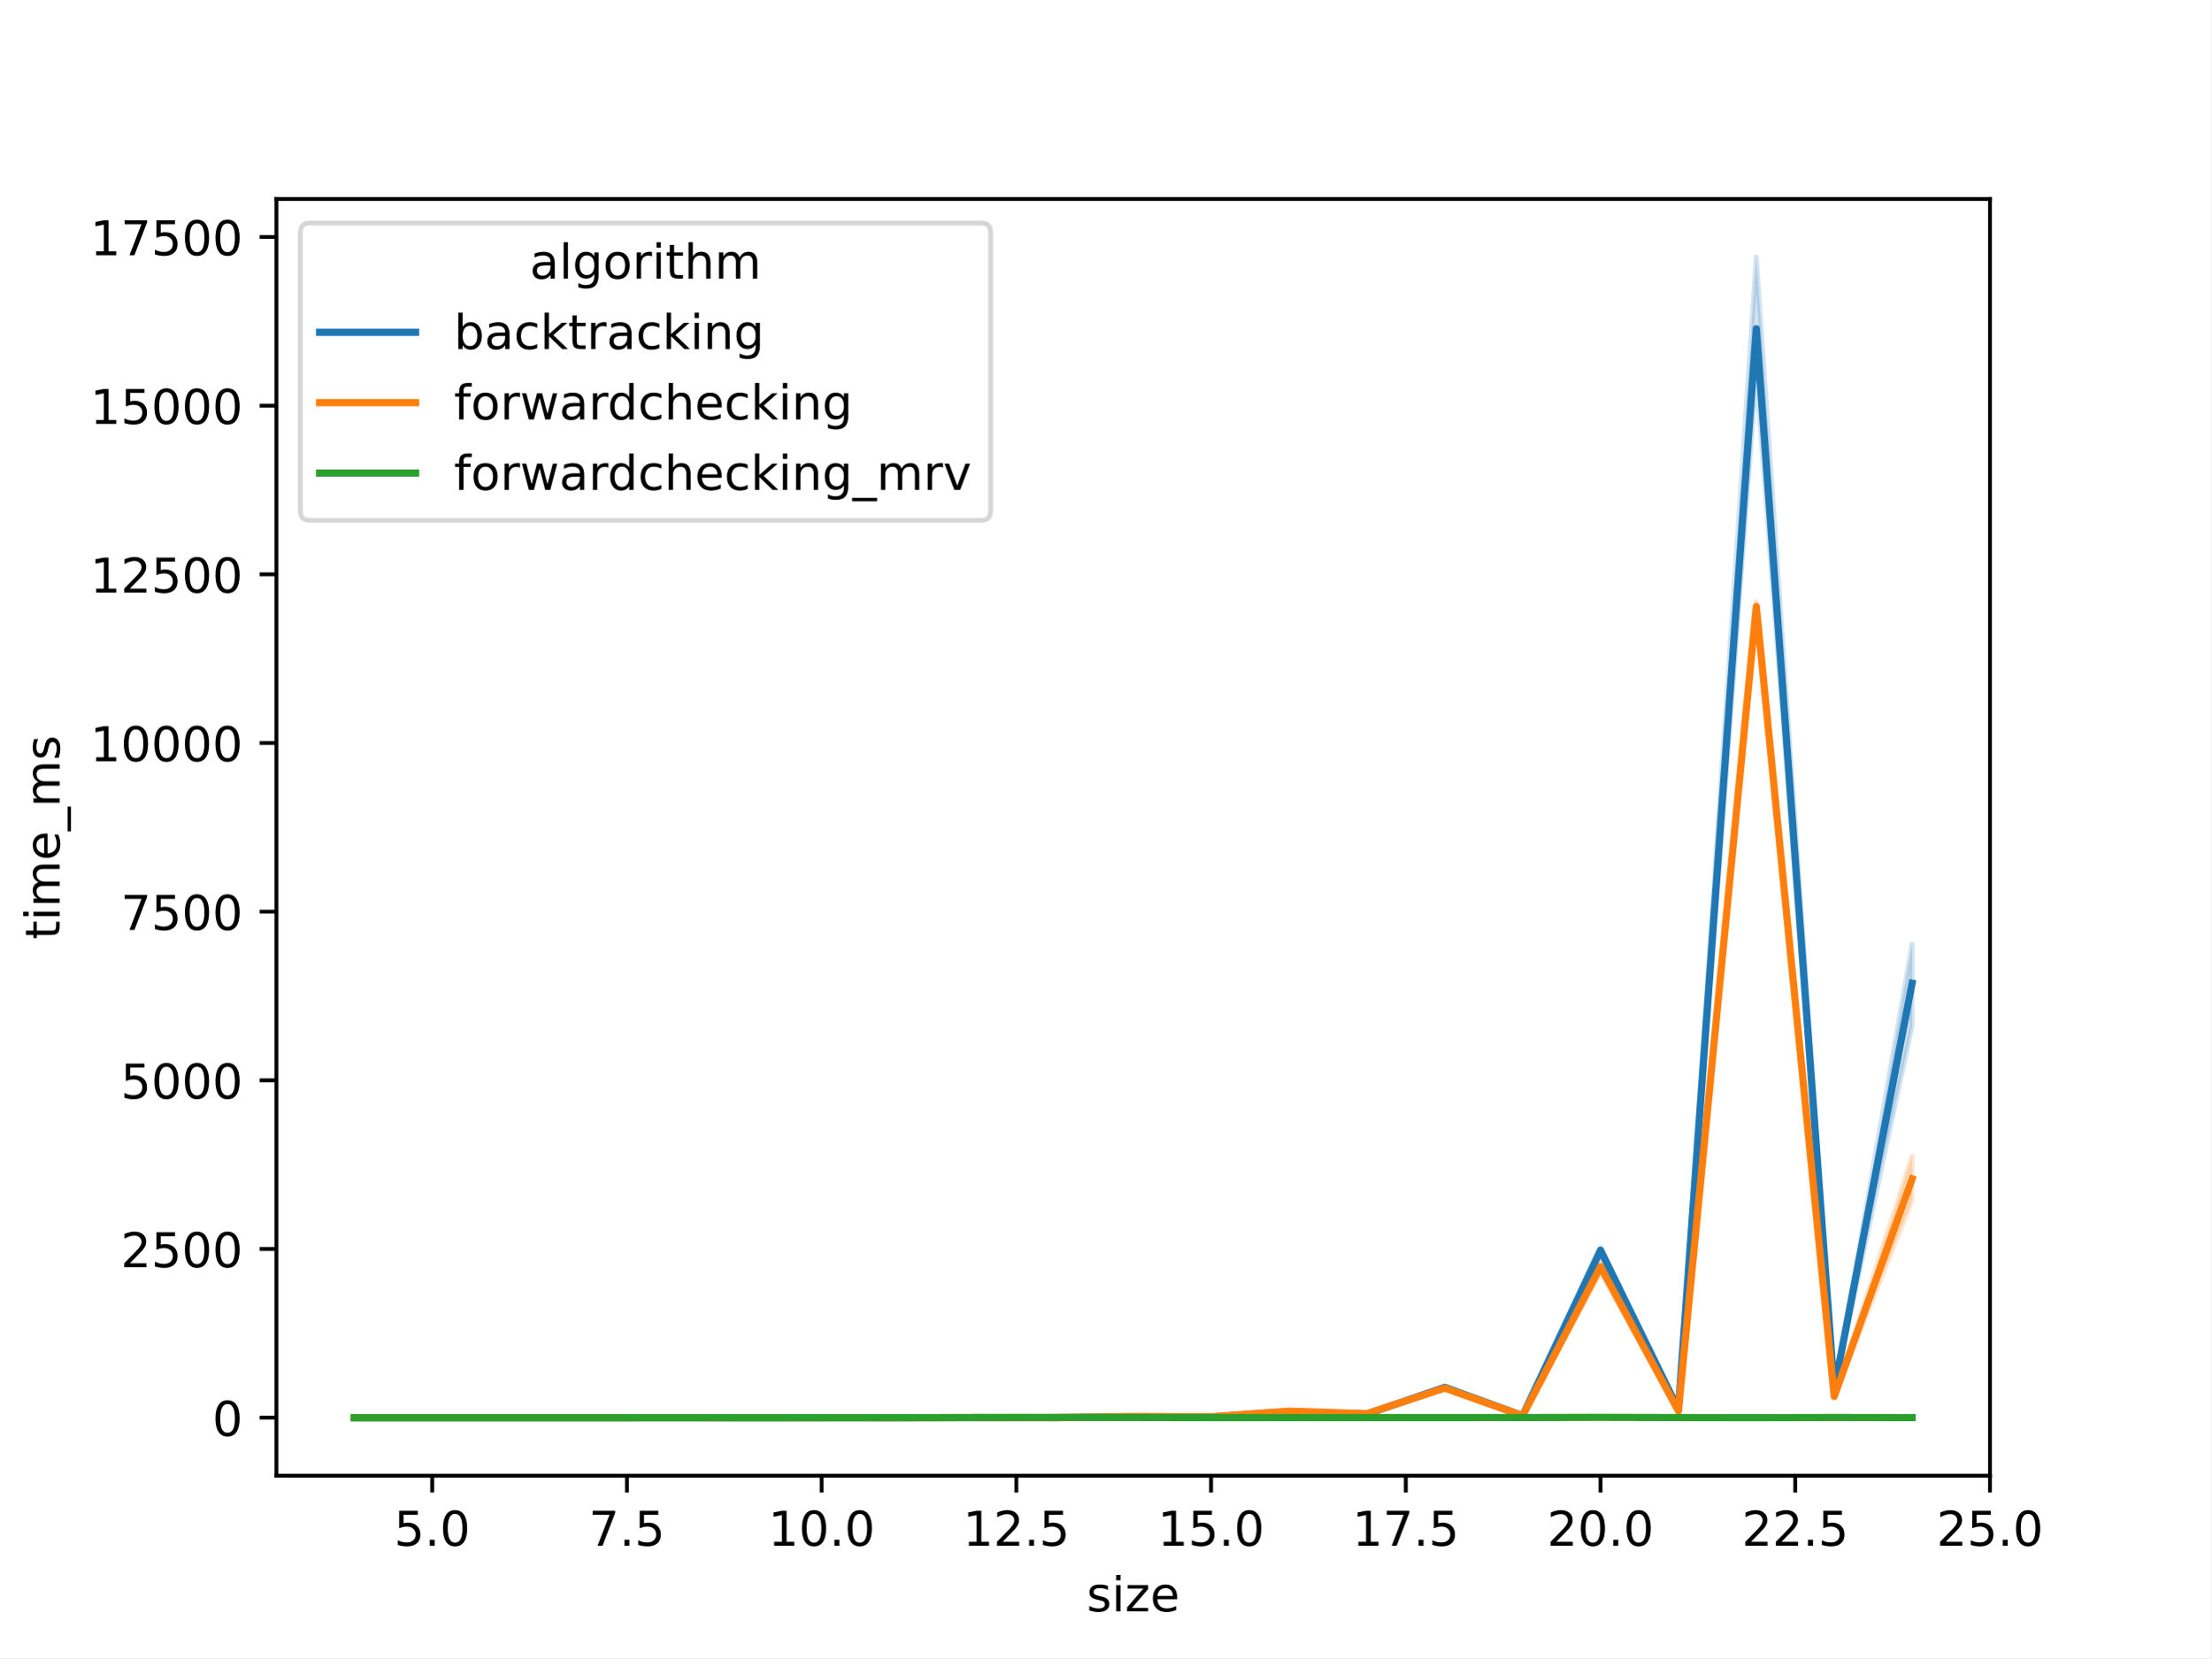
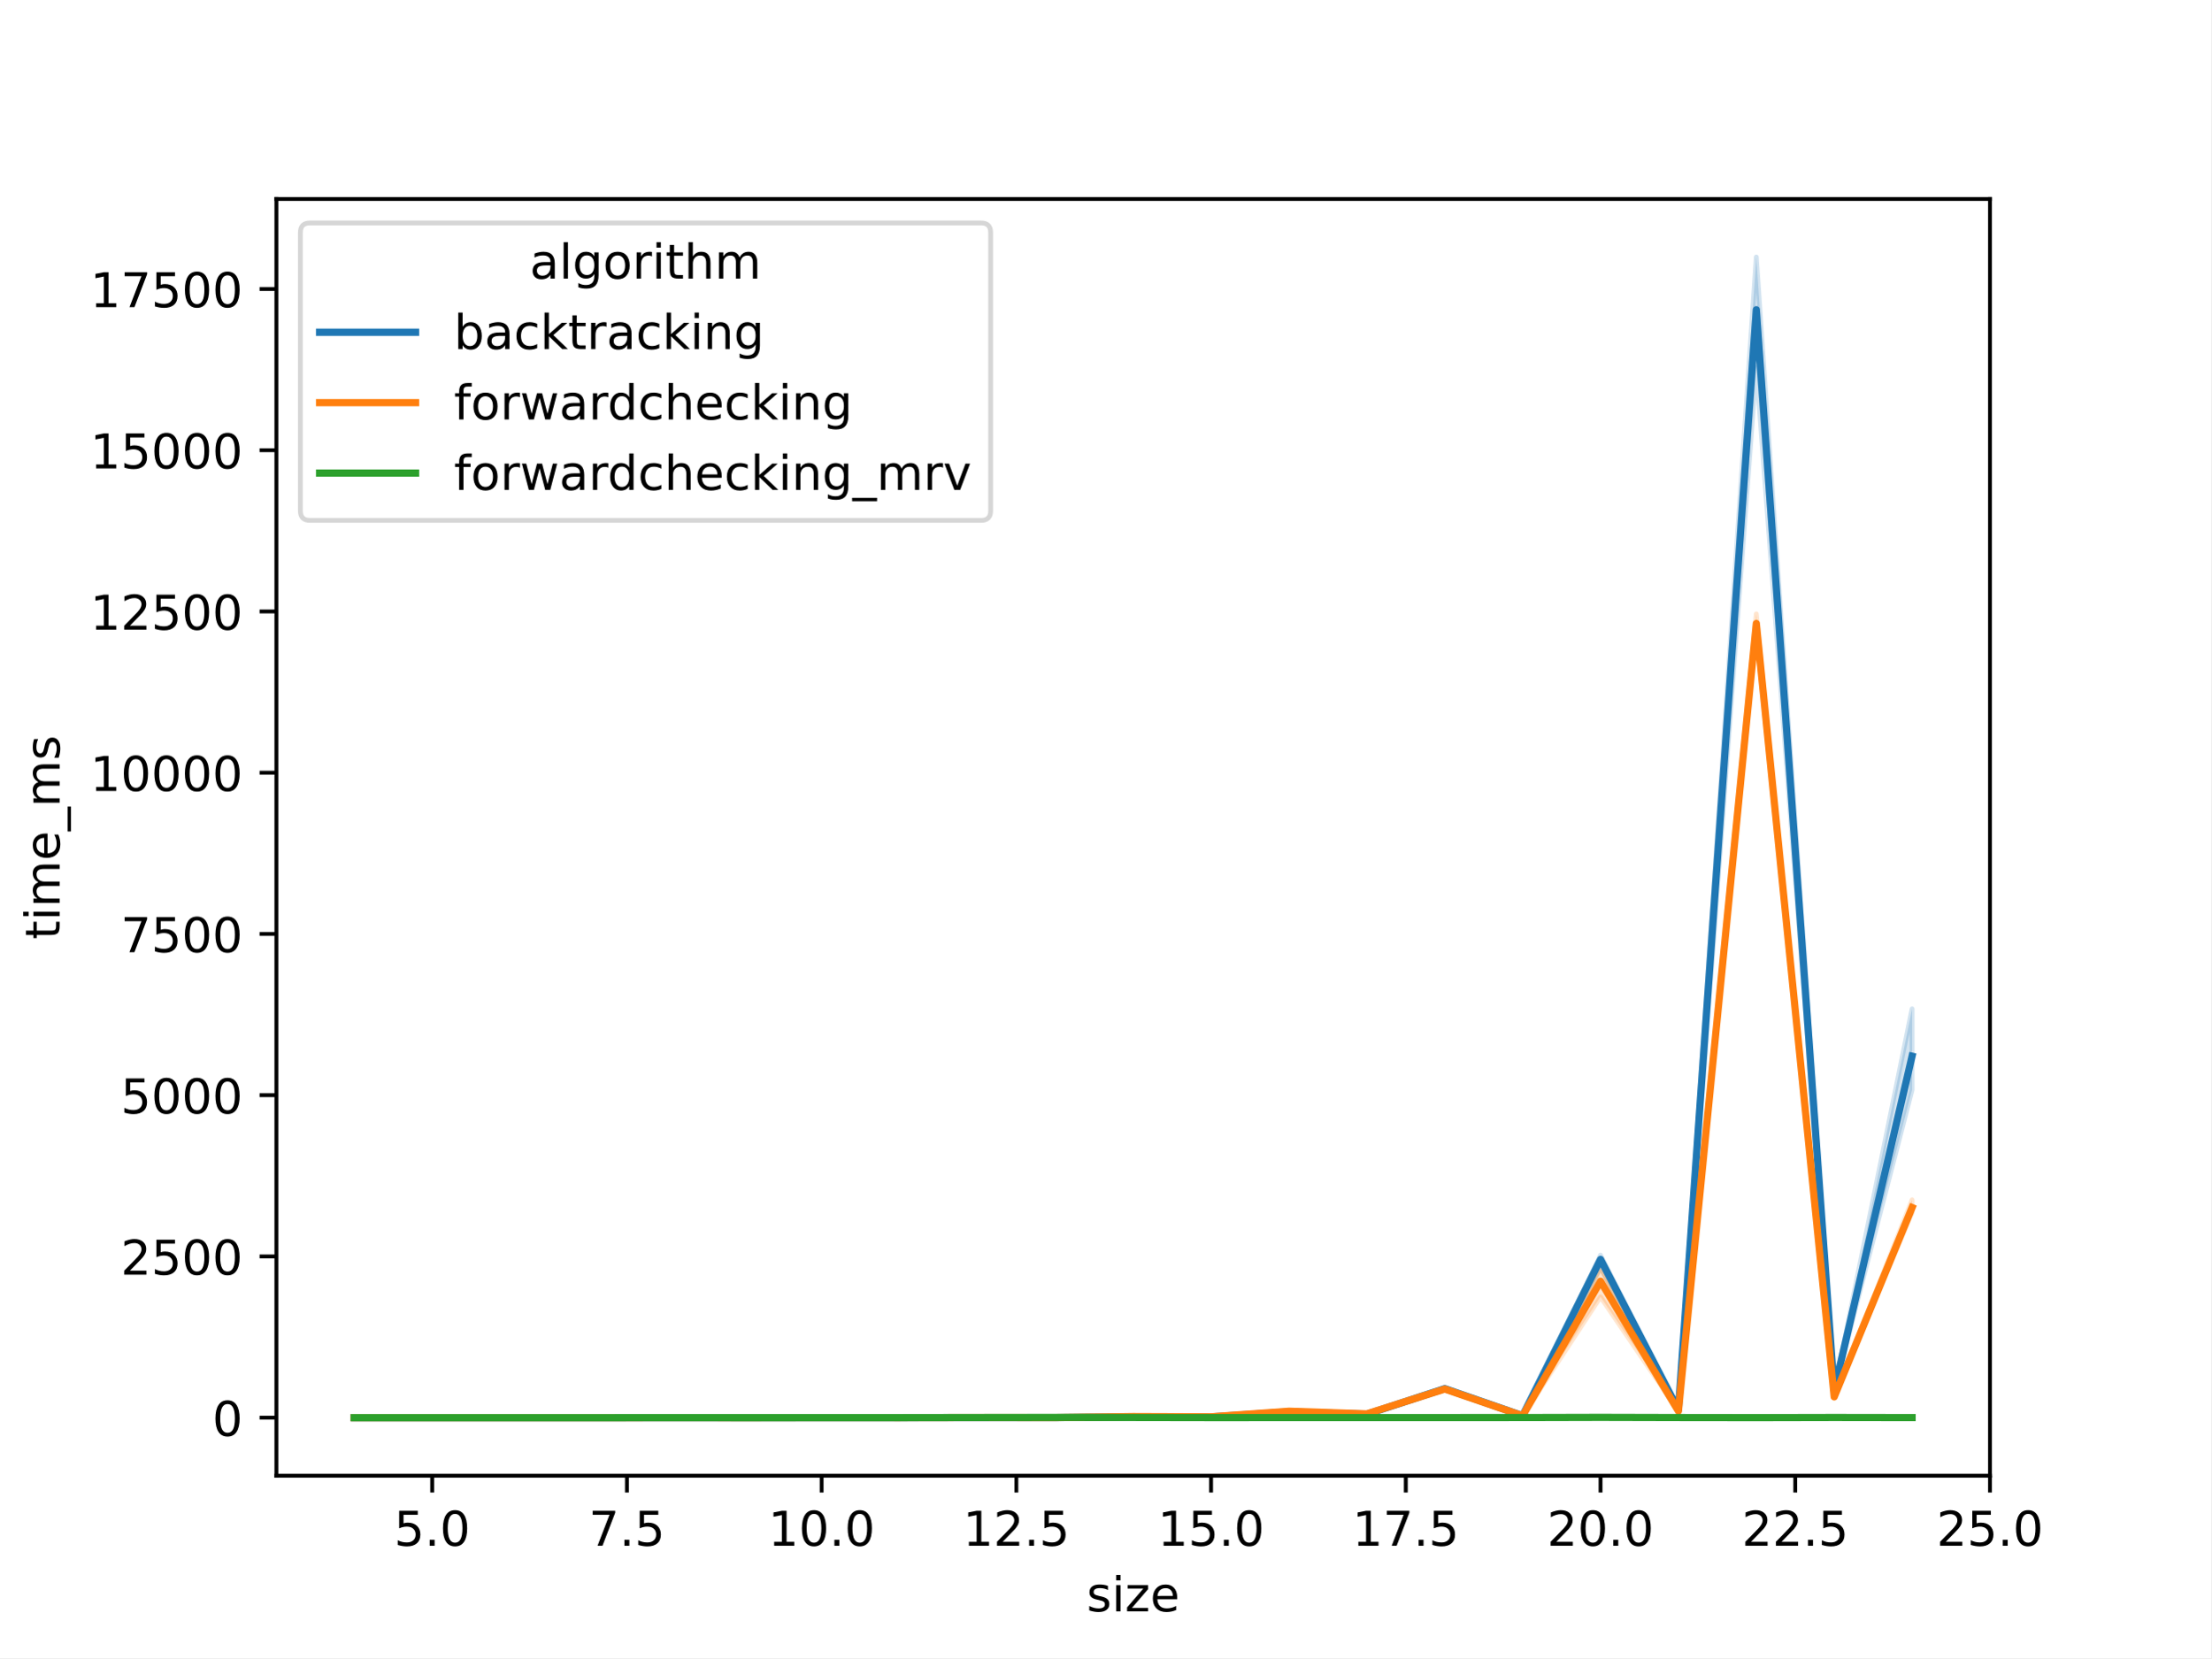
<svg xmlns="http://www.w3.org/2000/svg" xmlns:xlink="http://www.w3.org/1999/xlink" width="460.8pt" height="345.6pt" viewBox="0 0 460.8 345.6" version="1.1">
  <defs>
    <style type="text/css">*{stroke-linejoin: round; stroke-linecap: butt}</style>
  </defs>
  <g id="figure_1">
    <g id="patch_1">
      <path d="M 0 345.6  L 460.8 345.6  L 460.8 0  L 0 0  z " style="fill: #ffffff" />
    </g>
    <g id="axes_1">
      <g id="patch_2">
        <path d="M 57.6 307.584  L 414.72 307.584  L 414.72 41.472  L 57.6 41.472  z " style="fill: #ffffff" />
      </g>
      <g id="PolyCollection_1">
        <defs>
-           <path id="m8952d0e75a" d="M 73.833 -50.112  L 73.833 -50.112  L 90.065 -50.112  L 106.298 -50.113  L 122.531 -50.112  L 138.764 -50.115  L 154.996 -50.113  L 171.229 -50.116  L 187.462 -50.114  L 203.695 -50.126  L 219.927 -50.119  L 236.16 -50.308  L 252.393 -50.253  L 268.625 -51.316  L 284.858 -50.86  L 301.091 -56.351  L 317.324 -50.486  L 333.556 -83.986  L 349.789 -51.808  L 366.022 -267.329  L 382.255 -55.92  L 398.487 -131.718  L 398.487 -148.826  L 398.487 -148.826  L 382.255 -55.979  L 366.022 -292.032  L 349.789 -51.825  L 333.556 -85.634  L 317.324 -50.551  L 301.091 -56.559  L 284.858 -50.866  L 268.625 -51.406  L 252.393 -50.273  L 236.16 -50.315  L 219.927 -50.121  L 203.695 -50.132  L 187.462 -50.115  L 171.229 -50.117  L 154.996 -50.114  L 138.764 -50.116  L 122.531 -50.112  L 106.298 -50.113  L 90.065 -50.112  L 73.833 -50.112  z " style="stroke: #1f77b4; stroke-opacity: 0.2" />
+           <path id="m3bfa15a700" d="M 73.833 -50.112  L 73.833 -50.112  L 90.065 -50.112  L 106.298 -50.113  L 122.531 -50.112  L 138.764 -50.115  L 154.996 -50.113  L 171.229 -50.116  L 187.462 -50.114  L 203.695 -50.125  L 219.927 -50.12  L 236.16 -50.296  L 252.393 -50.262  L 268.625 -51.321  L 284.858 -50.823  L 301.091 -56.08  L 317.324 -50.525  L 333.556 -81.413  L 349.789 -51.736  L 366.022 -268.984  L 382.255 -55.725  L 398.487 -118.433  L 398.487 -135.325  L 398.487 -135.325  L 382.255 -55.861  L 366.022 -292.032  L 349.789 -51.791  L 333.556 -83.988  L 317.324 -50.53  L 301.091 -56.294  L 284.858 -50.839  L 268.625 -51.343  L 252.393 -50.265  L 236.16 -50.306  L 219.927 -50.123  L 203.695 -50.128  L 187.462 -50.115  L 171.229 -50.117  L 154.996 -50.114  L 138.764 -50.115  L 122.531 -50.112  L 106.298 -50.113  L 90.065 -50.112  L 73.833 -50.112  z " style="stroke: #1f77b4; stroke-opacity: 0.2" />
        </defs>
-         <g clip-path="url(#pfd283c57b1)">
-           <use xlink:href="#m8952d0e75a" x="0" y="345.6" style="fill: #1f77b4; fill-opacity: 0.2; stroke: #1f77b4; stroke-opacity: 0.2" />
+         <g clip-path="url(#p6a0fd29313)">
+           <use xlink:href="#m3bfa15a700" x="0" y="345.6" style="fill: #1f77b4; fill-opacity: 0.2; stroke: #1f77b4; stroke-opacity: 0.2" />
        </g>
      </g>
      <g id="PolyCollection_2">
        <defs>
-           <path id="maf8f70372a" d="M 73.833 -50.113  L 73.833 -50.113  L 90.065 -50.112  L 106.298 -50.114  L 122.531 -50.112  L 138.764 -50.119  L 154.996 -50.115  L 171.229 -50.119  L 187.462 -50.116  L 203.695 -50.132  L 219.927 -50.123  L 236.16 -50.363  L 252.393 -50.294  L 268.625 -51.454  L 284.858 -50.941  L 301.091 -56.223  L 317.324 -50.514  L 333.556 -80.293  L 349.789 -51.494  L 366.022 -218.161  L 382.255 -54.493  L 398.487 -95.374  L 398.487 -104.664  L 398.487 -104.664  L 382.255 -54.598  L 366.022 -220.136  L 349.789 -51.507  L 333.556 -82.447  L 317.324 -50.522  L 301.091 -56.319  L 284.858 -50.952  L 268.625 -51.492  L 252.393 -50.297  L 236.16 -50.371  L 219.927 -50.127  L 203.695 -50.138  L 187.462 -50.117  L 171.229 -50.12  L 154.996 -50.116  L 138.764 -50.121  L 122.531 -50.113  L 106.298 -50.115  L 90.065 -50.113  L 73.833 -50.113  z " style="stroke: #ff7f0e; stroke-opacity: 0.2" />
+           <path id="m1a2be0e876" d="M 73.833 -50.113  L 73.833 -50.113  L 90.065 -50.113  L 106.298 -50.114  L 122.531 -50.113  L 138.764 -50.118  L 154.996 -50.115  L 171.229 -50.119  L 187.462 -50.116  L 203.695 -50.131  L 219.927 -50.122  L 236.16 -50.346  L 252.393 -50.288  L 268.625 -51.447  L 284.858 -50.907  L 301.091 -56.015  L 317.324 -50.498  L 333.556 -75.278  L 349.789 -51.441  L 366.022 -213.767  L 382.255 -54.319  L 398.487 -92.854  L 398.487 -95.512  L 398.487 -95.512  L 382.255 -54.612  L 366.022 -217.652  L 349.789 -51.515  L 333.556 -81.397  L 317.324 -50.505  L 301.091 -56.188  L 284.858 -50.921  L 268.625 -51.48  L 252.393 -50.295  L 236.16 -50.356  L 219.927 -50.125  L 203.695 -50.138  L 187.462 -50.117  L 171.229 -50.123  L 154.996 -50.116  L 138.764 -50.121  L 122.531 -50.113  L 106.298 -50.115  L 90.065 -50.113  L 73.833 -50.113  z " style="stroke: #ff7f0e; stroke-opacity: 0.2" />
        </defs>
-         <g clip-path="url(#pfd283c57b1)">
-           <use xlink:href="#maf8f70372a" x="0" y="345.6" style="fill: #ff7f0e; fill-opacity: 0.2; stroke: #ff7f0e; stroke-opacity: 0.2" />
+         <g clip-path="url(#p6a0fd29313)">
+           <use xlink:href="#m1a2be0e876" x="0" y="345.6" style="fill: #ff7f0e; fill-opacity: 0.2; stroke: #ff7f0e; stroke-opacity: 0.2" />
        </g>
      </g>
      <g id="PolyCollection_3">
        <defs>
-           <path id="m2dbfee5217" d="M 73.833 -50.113  L 73.833 -50.113  L 90.065 -50.112  L 106.298 -50.115  L 122.531 -50.113  L 138.764 -50.121  L 154.996 -50.116  L 171.229 -50.117  L 187.462 -50.122  L 203.695 -50.15  L 219.927 -50.177  L 236.16 -50.157  L 252.393 -50.127  L 268.625 -50.127  L 284.858 -50.14  L 301.091 -50.141  L 317.324 -50.142  L 333.556 -50.171  L 349.789 -50.141  L 366.022 -50.122  L 382.255 -50.158  L 398.487 -50.131  L 398.487 -50.134  L 398.487 -50.134  L 382.255 -50.162  L 366.022 -50.122  L 349.789 -50.144  L 333.556 -50.198  L 317.324 -50.145  L 301.091 -50.141  L 284.858 -50.141  L 268.625 -50.133  L 252.393 -50.128  L 236.16 -50.158  L 219.927 -50.182  L 203.695 -50.16  L 187.462 -50.124  L 171.229 -50.118  L 154.996 -50.117  L 138.764 -50.122  L 122.531 -50.113  L 106.298 -50.116  L 90.065 -50.112  L 73.833 -50.113  z " style="stroke: #2ca02c; stroke-opacity: 0.2" />
+           <path id="m7e681d9e0d" d="M 73.833 -50.113  L 73.833 -50.113  L 90.065 -50.112  L 106.298 -50.115  L 122.531 -50.113  L 138.764 -50.121  L 154.996 -50.116  L 171.229 -50.117  L 187.462 -50.126  L 203.695 -50.146  L 219.927 -50.17  L 236.16 -50.154  L 252.393 -50.126  L 268.625 -50.132  L 284.858 -50.139  L 301.091 -50.14  L 317.324 -50.141  L 333.556 -50.168  L 349.789 -50.139  L 366.022 -50.121  L 382.255 -50.156  L 398.487 -50.131  L 398.487 -50.133  L 398.487 -50.133  L 382.255 -50.158  L 366.022 -50.123  L 349.789 -50.147  L 333.556 -50.195  L 317.324 -50.143  L 301.091 -50.14  L 284.858 -50.142  L 268.625 -50.132  L 252.393 -50.127  L 236.16 -50.155  L 219.927 -50.177  L 203.695 -50.155  L 187.462 -50.128  L 171.229 -50.118  L 154.996 -50.117  L 138.764 -50.124  L 122.531 -50.113  L 106.298 -50.116  L 90.065 -50.112  L 73.833 -50.113  z " style="stroke: #2ca02c; stroke-opacity: 0.2" />
        </defs>
-         <g clip-path="url(#pfd283c57b1)">
-           <use xlink:href="#m2dbfee5217" x="0" y="345.6" style="fill: #2ca02c; fill-opacity: 0.2; stroke: #2ca02c; stroke-opacity: 0.2" />
+         <g clip-path="url(#p6a0fd29313)">
+           <use xlink:href="#m7e681d9e0d" x="0" y="345.6" style="fill: #2ca02c; fill-opacity: 0.2; stroke: #2ca02c; stroke-opacity: 0.2" />
        </g>
      </g>
      <g id="matplotlib.axis_1">
        <g id="xtick_1">
          <g id="line2d_1">
            <defs>
-               <path id="m10cd28bf2b" d="M 0 0  L 0 3.5  " style="stroke: #000000; stroke-width: 0.8" />
-             </defs>
-             <g>
-               <use xlink:href="#m10cd28bf2b" x="90.065" y="307.584" style="stroke: #000000; stroke-width: 0.8" />
+               <path id="mb9b281157f" d="M 0 0  L 0 3.5  " style="stroke: #000000; stroke-width: 0.8" />
+             </defs>
+             <g>
+               <use xlink:href="#mb9b281157f" x="90.065" y="307.584" style="stroke: #000000; stroke-width: 0.8" />
            </g>
          </g>
          <g id="text_1">
            <g transform="translate(82.11389 322.1824)scale(0.1 -0.1)">
              <defs>
                <path id="DejaVuSans-35" d="M 691 4666  L 3169 4666  L 3169 4134  L 1269 4134  L 1269 2991  Q 1406 3038 1543 3061  Q 1681 3084 1819 3084  Q 2600 3084 3056 2656  Q 3513 2228 3513 1497  Q 3513 744 3044 326  Q 2575 -91 1722 -91  Q 1428 -91 1123 -41  Q 819 9 494 109  L 494 744  Q 775 591 1075 516  Q 1375 441 1709 441  Q 2250 441 2565 725  Q 2881 1009 2881 1497  Q 2881 1984 2565 2268  Q 2250 2553 1709 2553  Q 1456 2553 1204 2497  Q 953 2441 691 2322  L 691 4666  z " transform="scale(0.015625)" />
                <path id="DejaVuSans-2e" d="M 684 794  L 1344 794  L 1344 0  L 684 0  L 684 794  z " transform="scale(0.015625)" />
                <path id="DejaVuSans-30" d="M 2034 4250  Q 1547 4250 1301 3770  Q 1056 3291 1056 2328  Q 1056 1369 1301 889  Q 1547 409 2034 409  Q 2525 409 2770 889  Q 3016 1369 3016 2328  Q 3016 3291 2770 3770  Q 2525 4250 2034 4250  z M 2034 4750  Q 2819 4750 3233 4129  Q 3647 3509 3647 2328  Q 3647 1150 3233 529  Q 2819 -91 2034 -91  Q 1250 -91 836 529  Q 422 1150 422 2328  Q 422 3509 836 4129  Q 1250 4750 2034 4750  z " transform="scale(0.015625)" />
              </defs>
              <use xlink:href="#DejaVuSans-35" />
              <use xlink:href="#DejaVuSans-2e" x="63.623" />
              <use xlink:href="#DejaVuSans-30" x="95.41" />
            </g>
          </g>
        </g>
        <g id="xtick_2">
          <g id="line2d_2">
            <g>
-               <use xlink:href="#m10cd28bf2b" x="130.647" y="307.584" style="stroke: #000000; stroke-width: 0.8" />
+               <use xlink:href="#mb9b281157f" x="130.647" y="307.584" style="stroke: #000000; stroke-width: 0.8" />
            </g>
          </g>
          <g id="text_2">
            <g transform="translate(122.6957 322.1824)scale(0.1 -0.1)">
              <defs>
                <path id="DejaVuSans-37" d="M 525 4666  L 3525 4666  L 3525 4397  L 1831 0  L 1172 0  L 2766 4134  L 525 4134  L 525 4666  z " transform="scale(0.015625)" />
              </defs>
              <use xlink:href="#DejaVuSans-37" />
              <use xlink:href="#DejaVuSans-2e" x="63.623" />
              <use xlink:href="#DejaVuSans-35" x="95.41" />
            </g>
          </g>
        </g>
        <g id="xtick_3">
          <g id="line2d_3">
            <g>
-               <use xlink:href="#m10cd28bf2b" x="171.229" y="307.584" style="stroke: #000000; stroke-width: 0.8" />
+               <use xlink:href="#mb9b281157f" x="171.229" y="307.584" style="stroke: #000000; stroke-width: 0.8" />
            </g>
          </g>
          <g id="text_3">
            <g transform="translate(160.0963 322.1824)scale(0.1 -0.1)">
              <defs>
                <path id="DejaVuSans-31" d="M 794 531  L 1825 531  L 1825 4091  L 703 3866  L 703 4441  L 1819 4666  L 2450 4666  L 2450 531  L 3481 531  L 3481 0  L 794 0  L 794 531  z " transform="scale(0.015625)" />
              </defs>
              <use xlink:href="#DejaVuSans-31" />
              <use xlink:href="#DejaVuSans-30" x="63.623" />
              <use xlink:href="#DejaVuSans-2e" x="127.246" />
              <use xlink:href="#DejaVuSans-30" x="159.033" />
            </g>
          </g>
        </g>
        <g id="xtick_4">
          <g id="line2d_4">
            <g>
-               <use xlink:href="#m10cd28bf2b" x="211.811" y="307.584" style="stroke: #000000; stroke-width: 0.8" />
+               <use xlink:href="#mb9b281157f" x="211.811" y="307.584" style="stroke: #000000; stroke-width: 0.8" />
            </g>
          </g>
          <g id="text_4">
            <g transform="translate(200.6781 322.1824)scale(0.1 -0.1)">
              <defs>
                <path id="DejaVuSans-32" d="M 1228 531  L 3431 531  L 3431 0  L 469 0  L 469 531  Q 828 903 1448 1529  Q 2069 2156 2228 2338  Q 2531 2678 2651 2914  Q 2772 3150 2772 3378  Q 2772 3750 2511 3984  Q 2250 4219 1831 4219  Q 1534 4219 1204 4116  Q 875 4013 500 3803  L 500 4441  Q 881 4594 1212 4672  Q 1544 4750 1819 4750  Q 2544 4750 2975 4387  Q 3406 4025 3406 3419  Q 3406 3131 3298 2873  Q 3191 2616 2906 2266  Q 2828 2175 2409 1742  Q 1991 1309 1228 531  z " transform="scale(0.015625)" />
              </defs>
              <use xlink:href="#DejaVuSans-31" />
              <use xlink:href="#DejaVuSans-32" x="63.623" />
              <use xlink:href="#DejaVuSans-2e" x="127.246" />
              <use xlink:href="#DejaVuSans-35" x="159.033" />
            </g>
          </g>
        </g>
        <g id="xtick_5">
          <g id="line2d_5">
            <g>
-               <use xlink:href="#m10cd28bf2b" x="252.393" y="307.584" style="stroke: #000000; stroke-width: 0.8" />
+               <use xlink:href="#mb9b281157f" x="252.393" y="307.584" style="stroke: #000000; stroke-width: 0.8" />
            </g>
          </g>
          <g id="text_5">
            <g transform="translate(241.2599 322.1824)scale(0.1 -0.1)">
              <use xlink:href="#DejaVuSans-31" />
              <use xlink:href="#DejaVuSans-35" x="63.623" />
              <use xlink:href="#DejaVuSans-2e" x="127.246" />
              <use xlink:href="#DejaVuSans-30" x="159.033" />
            </g>
          </g>
        </g>
        <g id="xtick_6">
          <g id="line2d_6">
            <g>
-               <use xlink:href="#m10cd28bf2b" x="292.975" y="307.584" style="stroke: #000000; stroke-width: 0.8" />
+               <use xlink:href="#mb9b281157f" x="292.975" y="307.584" style="stroke: #000000; stroke-width: 0.8" />
            </g>
          </g>
          <g id="text_6">
            <g transform="translate(281.8417 322.1824)scale(0.1 -0.1)">
              <use xlink:href="#DejaVuSans-31" />
              <use xlink:href="#DejaVuSans-37" x="63.623" />
              <use xlink:href="#DejaVuSans-2e" x="127.246" />
              <use xlink:href="#DejaVuSans-35" x="159.033" />
            </g>
          </g>
        </g>
        <g id="xtick_7">
          <g id="line2d_7">
            <g>
-               <use xlink:href="#m10cd28bf2b" x="333.556" y="307.584" style="stroke: #000000; stroke-width: 0.8" />
+               <use xlink:href="#mb9b281157f" x="333.556" y="307.584" style="stroke: #000000; stroke-width: 0.8" />
            </g>
          </g>
          <g id="text_7">
            <g transform="translate(322.4236 322.1824)scale(0.1 -0.1)">
              <use xlink:href="#DejaVuSans-32" />
              <use xlink:href="#DejaVuSans-30" x="63.623" />
              <use xlink:href="#DejaVuSans-2e" x="127.246" />
              <use xlink:href="#DejaVuSans-30" x="159.033" />
            </g>
          </g>
        </g>
        <g id="xtick_8">
          <g id="line2d_8">
            <g>
-               <use xlink:href="#m10cd28bf2b" x="374.138" y="307.584" style="stroke: #000000; stroke-width: 0.8" />
+               <use xlink:href="#mb9b281157f" x="374.138" y="307.584" style="stroke: #000000; stroke-width: 0.8" />
            </g>
          </g>
          <g id="text_8">
            <g transform="translate(363.0054 322.1824)scale(0.1 -0.1)">
              <use xlink:href="#DejaVuSans-32" />
              <use xlink:href="#DejaVuSans-32" x="63.623" />
              <use xlink:href="#DejaVuSans-2e" x="127.246" />
              <use xlink:href="#DejaVuSans-35" x="159.033" />
            </g>
          </g>
        </g>
        <g id="xtick_9">
          <g id="line2d_9">
            <g>
-               <use xlink:href="#m10cd28bf2b" x="414.72" y="307.584" style="stroke: #000000; stroke-width: 0.8" />
+               <use xlink:href="#mb9b281157f" x="414.72" y="307.584" style="stroke: #000000; stroke-width: 0.8" />
            </g>
          </g>
          <g id="text_9">
            <g transform="translate(403.5872 322.1824)scale(0.1 -0.1)">
              <use xlink:href="#DejaVuSans-32" />
              <use xlink:href="#DejaVuSans-35" x="63.623" />
              <use xlink:href="#DejaVuSans-2e" x="127.246" />
              <use xlink:href="#DejaVuSans-30" x="159.033" />
            </g>
          </g>
        </g>
        <g id="text_10">
          <g transform="translate(226.4655 335.8606)scale(0.1 -0.1)">
            <defs>
              <path id="DejaVuSans-73" d="M 2834 3397  L 2834 2853  Q 2591 2978 2328 3040  Q 2066 3103 1784 3103  Q 1356 3103 1142 2972  Q 928 2841 928 2578  Q 928 2378 1081 2264  Q 1234 2150 1697 2047  L 1894 2003  Q 2506 1872 2764 1633  Q 3022 1394 3022 966  Q 3022 478 2636 193  Q 2250 -91 1575 -91  Q 1294 -91 989 -36  Q 684 19 347 128  L 347 722  Q 666 556 975 473  Q 1284 391 1588 391  Q 1994 391 2212 530  Q 2431 669 2431 922  Q 2431 1156 2273 1281  Q 2116 1406 1581 1522  L 1381 1569  Q 847 1681 609 1914  Q 372 2147 372 2553  Q 372 3047 722 3315  Q 1072 3584 1716 3584  Q 2034 3584 2315 3537  Q 2597 3491 2834 3397  z " transform="scale(0.015625)" />
              <path id="DejaVuSans-69" d="M 603 3500  L 1178 3500  L 1178 0  L 603 0  L 603 3500  z M 603 4863  L 1178 4863  L 1178 4134  L 603 4134  L 603 4863  z " transform="scale(0.015625)" />
              <path id="DejaVuSans-7a" d="M 353 3500  L 3084 3500  L 3084 2975  L 922 459  L 3084 459  L 3084 0  L 275 0  L 275 525  L 2438 3041  L 353 3041  L 353 3500  z " transform="scale(0.015625)" />
              <path id="DejaVuSans-65" d="M 3597 1894  L 3597 1613  L 953 1613  Q 991 1019 1311 708  Q 1631 397 2203 397  Q 2534 397 2845 478  Q 3156 559 3463 722  L 3463 178  Q 3153 47 2828 -22  Q 2503 -91 2169 -91  Q 1331 -91 842 396  Q 353 884 353 1716  Q 353 2575 817 3079  Q 1281 3584 2069 3584  Q 2775 3584 3186 3129  Q 3597 2675 3597 1894  z M 3022 2063  Q 3016 2534 2758 2815  Q 2500 3097 2075 3097  Q 1594 3097 1305 2825  Q 1016 2553 972 2059  L 3022 2063  z " transform="scale(0.015625)" />
            </defs>
            <use xlink:href="#DejaVuSans-73" />
            <use xlink:href="#DejaVuSans-69" x="52.1" />
            <use xlink:href="#DejaVuSans-7a" x="79.883" />
            <use xlink:href="#DejaVuSans-65" x="132.373" />
          </g>
        </g>
      </g>
      <g id="matplotlib.axis_2">
        <g id="ytick_1">
          <g id="line2d_10">
            <defs>
-               <path id="m87ab1c3b98" d="M 0 0  L -3.5 0  " style="stroke: #000000; stroke-width: 0.8" />
-             </defs>
-             <g>
-               <use xlink:href="#m87ab1c3b98" x="57.6" y="295.488" style="stroke: #000000; stroke-width: 0.8" />
+               <path id="m231c6e49bf" d="M 0 0  L -3.5 0  " style="stroke: #000000; stroke-width: 0.8" />
+             </defs>
+             <g>
+               <use xlink:href="#m231c6e49bf" x="57.6" y="295.488" style="stroke: #000000; stroke-width: 0.8" />
            </g>
          </g>
          <g id="text_11">
-             <g transform="translate(44.2375 299.2876)scale(0.1 -0.1)">
+             <g transform="translate(44.2375 299.2875)scale(0.1 -0.1)">
              <use xlink:href="#DejaVuSans-30" />
            </g>
          </g>
        </g>
        <g id="ytick_2">
          <g id="line2d_11">
            <g>
-               <use xlink:href="#m87ab1c3b98" x="57.6" y="260.332" style="stroke: #000000; stroke-width: 0.8" />
+               <use xlink:href="#m231c6e49bf" x="57.6" y="261.879" style="stroke: #000000; stroke-width: 0.8" />
            </g>
          </g>
          <g id="text_12">
-             <g transform="translate(25.15 264.1316)scale(0.1 -0.1)">
+             <g transform="translate(25.15 265.6787)scale(0.1 -0.1)">
              <use xlink:href="#DejaVuSans-32" />
              <use xlink:href="#DejaVuSans-35" x="63.623" />
              <use xlink:href="#DejaVuSans-30" x="127.246" />
              <use xlink:href="#DejaVuSans-30" x="190.869" />
            </g>
          </g>
        </g>
        <g id="ytick_3">
          <g id="line2d_12">
            <g>
-               <use xlink:href="#m87ab1c3b98" x="57.6" y="225.176" style="stroke: #000000; stroke-width: 0.8" />
+               <use xlink:href="#m231c6e49bf" x="57.6" y="228.271" style="stroke: #000000; stroke-width: 0.8" />
            </g>
          </g>
          <g id="text_13">
-             <g transform="translate(25.15 228.9755)scale(0.1 -0.1)">
+             <g transform="translate(25.15 232.0698)scale(0.1 -0.1)">
              <use xlink:href="#DejaVuSans-35" />
              <use xlink:href="#DejaVuSans-30" x="63.623" />
              <use xlink:href="#DejaVuSans-30" x="127.246" />
              <use xlink:href="#DejaVuSans-30" x="190.869" />
            </g>
          </g>
        </g>
        <g id="ytick_4">
          <g id="line2d_13">
            <g>
-               <use xlink:href="#m87ab1c3b98" x="57.6" y="190.02" style="stroke: #000000; stroke-width: 0.8" />
+               <use xlink:href="#m231c6e49bf" x="57.6" y="194.662" style="stroke: #000000; stroke-width: 0.8" />
            </g>
          </g>
          <g id="text_14">
-             <g transform="translate(25.15 193.8195)scale(0.1 -0.1)">
+             <g transform="translate(25.15 198.461)scale(0.1 -0.1)">
              <use xlink:href="#DejaVuSans-37" />
              <use xlink:href="#DejaVuSans-35" x="63.623" />
              <use xlink:href="#DejaVuSans-30" x="127.246" />
              <use xlink:href="#DejaVuSans-30" x="190.869" />
            </g>
          </g>
        </g>
        <g id="ytick_5">
          <g id="line2d_14">
            <g>
-               <use xlink:href="#m87ab1c3b98" x="57.6" y="154.864" style="stroke: #000000; stroke-width: 0.8" />
+               <use xlink:href="#m231c6e49bf" x="57.6" y="161.053" style="stroke: #000000; stroke-width: 0.8" />
            </g>
          </g>
          <g id="text_15">
-             <g transform="translate(18.7875 158.6635)scale(0.1 -0.1)">
+             <g transform="translate(18.7875 164.8521)scale(0.1 -0.1)">
              <use xlink:href="#DejaVuSans-31" />
              <use xlink:href="#DejaVuSans-30" x="63.623" />
              <use xlink:href="#DejaVuSans-30" x="127.246" />
              <use xlink:href="#DejaVuSans-30" x="190.869" />
              <use xlink:href="#DejaVuSans-30" x="254.492" />
            </g>
          </g>
        </g>
        <g id="ytick_6">
          <g id="line2d_15">
            <g>
-               <use xlink:href="#m87ab1c3b98" x="57.6" y="119.708" style="stroke: #000000; stroke-width: 0.8" />
+               <use xlink:href="#m231c6e49bf" x="57.6" y="127.444" style="stroke: #000000; stroke-width: 0.8" />
            </g>
          </g>
          <g id="text_16">
-             <g transform="translate(18.7875 123.5075)scale(0.1 -0.1)">
+             <g transform="translate(18.7875 131.2433)scale(0.1 -0.1)">
              <use xlink:href="#DejaVuSans-31" />
              <use xlink:href="#DejaVuSans-32" x="63.623" />
              <use xlink:href="#DejaVuSans-35" x="127.246" />
              <use xlink:href="#DejaVuSans-30" x="190.869" />
              <use xlink:href="#DejaVuSans-30" x="254.492" />
            </g>
          </g>
        </g>
        <g id="ytick_7">
          <g id="line2d_16">
            <g>
-               <use xlink:href="#m87ab1c3b98" x="57.6" y="84.552" style="stroke: #000000; stroke-width: 0.8" />
+               <use xlink:href="#m231c6e49bf" x="57.6" y="93.835" style="stroke: #000000; stroke-width: 0.8" />
            </g>
          </g>
          <g id="text_17">
-             <g transform="translate(18.7875 88.35147)scale(0.1 -0.1)">
+             <g transform="translate(18.7875 97.63444)scale(0.1 -0.1)">
              <use xlink:href="#DejaVuSans-31" />
              <use xlink:href="#DejaVuSans-35" x="63.623" />
              <use xlink:href="#DejaVuSans-30" x="127.246" />
              <use xlink:href="#DejaVuSans-30" x="190.869" />
              <use xlink:href="#DejaVuSans-30" x="254.492" />
            </g>
          </g>
        </g>
        <g id="ytick_8">
          <g id="line2d_17">
            <g>
-               <use xlink:href="#m87ab1c3b98" x="57.6" y="49.396" style="stroke: #000000; stroke-width: 0.8" />
+               <use xlink:href="#m231c6e49bf" x="57.6" y="60.226" style="stroke: #000000; stroke-width: 0.8" />
            </g>
          </g>
          <g id="text_18">
-             <g transform="translate(18.7875 53.19545)scale(0.1 -0.1)">
+             <g transform="translate(18.7875 64.02559)scale(0.1 -0.1)">
              <use xlink:href="#DejaVuSans-31" />
              <use xlink:href="#DejaVuSans-37" x="63.623" />
              <use xlink:href="#DejaVuSans-35" x="127.246" />
              <use xlink:href="#DejaVuSans-30" x="190.869" />
              <use xlink:href="#DejaVuSans-30" x="254.492" />
            </g>
          </g>
        </g>
        <g id="text_19">
          <g transform="translate(12.42969 195.7991)rotate(-90)scale(0.1 -0.1)">
            <defs>
              <path id="DejaVuSans-74" d="M 1172 4494  L 1172 3500  L 2356 3500  L 2356 3053  L 1172 3053  L 1172 1153  Q 1172 725 1289 603  Q 1406 481 1766 481  L 2356 481  L 2356 0  L 1766 0  Q 1100 0 847 248  Q 594 497 594 1153  L 594 3053  L 172 3053  L 172 3500  L 594 3500  L 594 4494  L 1172 4494  z " transform="scale(0.015625)" />
              <path id="DejaVuSans-6d" d="M 3328 2828  Q 3544 3216 3844 3400  Q 4144 3584 4550 3584  Q 5097 3584 5394 3201  Q 5691 2819 5691 2113  L 5691 0  L 5113 0  L 5113 2094  Q 5113 2597 4934 2840  Q 4756 3084 4391 3084  Q 3944 3084 3684 2787  Q 3425 2491 3425 1978  L 3425 0  L 2847 0  L 2847 2094  Q 2847 2600 2669 2842  Q 2491 3084 2119 3084  Q 1678 3084 1418 2786  Q 1159 2488 1159 1978  L 1159 0  L 581 0  L 581 3500  L 1159 3500  L 1159 2956  Q 1356 3278 1631 3431  Q 1906 3584 2284 3584  Q 2666 3584 2933 3390  Q 3200 3197 3328 2828  z " transform="scale(0.015625)" />
              <path id="DejaVuSans-5f" d="M 3263 -1063  L 3263 -1509  L -63 -1509  L -63 -1063  L 3263 -1063  z " transform="scale(0.015625)" />
            </defs>
            <use xlink:href="#DejaVuSans-74" />
            <use xlink:href="#DejaVuSans-69" x="39.209" />
            <use xlink:href="#DejaVuSans-6d" x="66.992" />
            <use xlink:href="#DejaVuSans-65" x="164.404" />
            <use xlink:href="#DejaVuSans-5f" x="225.928" />
            <use xlink:href="#DejaVuSans-6d" x="275.928" />
            <use xlink:href="#DejaVuSans-73" x="373.34" />
          </g>
        </g>
      </g>
      <g id="line2d_18">
-         <path d="M 73.833 295.488  L 90.065 295.488  L 106.298 295.487  L 122.531 295.488  L 138.764 295.484  L 154.996 295.486  L 171.229 295.484  L 187.462 295.486  L 203.695 295.471  L 219.927 295.48  L 236.16 295.288  L 252.393 295.337  L 268.625 294.226  L 284.858 294.737  L 301.091 289.163  L 317.324 295.073  L 333.556 260.585  L 349.789 293.783  L 366.022 68.511  L 382.255 289.646  L 398.487 204.932  " clip-path="url(#pfd283c57b1)" style="fill: none; stroke: #1f77b4; stroke-width: 1.5; stroke-linecap: square" />
+         <path d="M 73.833 295.488  L 90.065 295.488  L 106.298 295.487  L 122.531 295.488  L 138.764 295.485  L 154.996 295.487  L 171.229 295.484  L 187.462 295.486  L 203.695 295.473  L 219.927 295.478  L 236.16 295.299  L 252.393 295.336  L 268.625 294.267  L 284.858 294.769  L 301.091 289.427  L 317.324 295.073  L 333.556 262.502  L 349.789 293.841  L 366.022 64.554  L 382.255 289.818  L 398.487 220.138  " clip-path="url(#p6a0fd29313)" style="fill: none; stroke: #1f77b4; stroke-width: 1.5; stroke-linecap: square" />
      </g>
      <g id="line2d_19">
-         <path d="M 73.833 295.487  L 90.065 295.487  L 106.298 295.486  L 122.531 295.487  L 138.764 295.48  L 154.996 295.485  L 171.229 295.481  L 187.462 295.484  L 203.695 295.465  L 219.927 295.475  L 236.16 295.233  L 252.393 295.304  L 268.625 294.127  L 284.858 294.653  L 301.091 289.329  L 317.324 295.082  L 333.556 264.018  L 349.789 294.101  L 366.022 126.421  L 382.255 291.062  L 398.487 245.71  " clip-path="url(#pfd283c57b1)" style="fill: none; stroke: #ff7f0e; stroke-width: 1.5; stroke-linecap: square" />
+         <path d="M 73.833 295.487  L 90.065 295.487  L 106.298 295.485  L 122.531 295.487  L 138.764 295.481  L 154.996 295.484  L 171.229 295.479  L 187.462 295.483  L 203.695 295.465  L 219.927 295.476  L 236.16 295.249  L 252.393 295.309  L 268.625 294.137  L 284.858 294.687  L 301.091 289.523  L 317.324 295.098  L 333.556 267.051  L 349.789 294.124  L 366.022 129.948  L 382.255 291.153  L 398.487 251.697  " clip-path="url(#p6a0fd29313)" style="fill: none; stroke: #ff7f0e; stroke-width: 1.5; stroke-linecap: square" />
      </g>
      <g id="line2d_20">
-         <path d="M 73.833 295.487  L 90.065 295.488  L 106.298 295.485  L 122.531 295.487  L 138.764 295.479  L 154.996 295.484  L 171.229 295.483  L 187.462 295.477  L 203.695 295.445  L 219.927 295.42  L 236.16 295.443  L 252.393 295.473  L 268.625 295.469  L 284.858 295.459  L 301.091 295.459  L 317.324 295.456  L 333.556 295.415  L 349.789 295.458  L 366.022 295.478  L 382.255 295.441  L 398.487 295.468  " clip-path="url(#pfd283c57b1)" style="fill: none; stroke: #2ca02c; stroke-width: 1.5; stroke-linecap: square" />
+         <path d="M 73.833 295.487  L 90.065 295.488  L 106.298 295.485  L 122.531 295.487  L 138.764 295.478  L 154.996 295.484  L 171.229 295.482  L 187.462 295.473  L 203.695 295.449  L 219.927 295.427  L 236.16 295.445  L 252.393 295.473  L 268.625 295.468  L 284.858 295.46  L 301.091 295.46  L 317.324 295.458  L 333.556 295.417  L 349.789 295.458  L 366.022 295.478  L 382.255 295.443  L 398.487 295.468  " clip-path="url(#p6a0fd29313)" style="fill: none; stroke: #2ca02c; stroke-width: 1.5; stroke-linecap: square" />
      </g>
      <g id="line2d_21" />
      <g id="line2d_22" />
      <g id="line2d_23" />
      <g id="patch_3">
        <path d="M 57.6 307.584  L 57.6 41.472  " style="fill: none; stroke: #000000; stroke-width: 0.8; stroke-linejoin: miter; stroke-linecap: square" />
      </g>
      <g id="patch_4">
        <path d="M 414.72 307.584  L 414.72 41.472  " style="fill: none; stroke: #000000; stroke-width: 0.8; stroke-linejoin: miter; stroke-linecap: square" />
      </g>
      <g id="patch_5">
        <path d="M 57.6 307.584  L 414.72 307.584  " style="fill: none; stroke: #000000; stroke-width: 0.8; stroke-linejoin: miter; stroke-linecap: square" />
      </g>
      <g id="patch_6">
        <path d="M 57.6 41.472  L 414.72 41.472  " style="fill: none; stroke: #000000; stroke-width: 0.8; stroke-linejoin: miter; stroke-linecap: square" />
      </g>
      <g id="legend_1">
        <g id="patch_7">
          <path d="M 64.6 108.463  L 204.453 108.463  Q 206.453 108.463 206.453 106.463  L 206.453 48.472  Q 206.453 46.472 204.453 46.472  L 64.6 46.472  Q 62.6 46.472 62.6 48.472  L 62.6 106.463  Q 62.6 108.463 64.6 108.463  z " style="fill: #ffffff; opacity: 0.8; stroke: #cccccc; stroke-linejoin: miter" />
        </g>
        <g id="text_20">
          <g transform="translate(110.3961 58.07044)scale(0.1 -0.1)">
            <defs>
              <path id="DejaVuSans-61" d="M 2194 1759  Q 1497 1759 1228 1600  Q 959 1441 959 1056  Q 959 750 1161 570  Q 1363 391 1709 391  Q 2188 391 2477 730  Q 2766 1069 2766 1631  L 2766 1759  L 2194 1759  z M 3341 1997  L 3341 0  L 2766 0  L 2766 531  Q 2569 213 2275 61  Q 1981 -91 1556 -91  Q 1019 -91 701 211  Q 384 513 384 1019  Q 384 1609 779 1909  Q 1175 2209 1959 2209  L 2766 2209  L 2766 2266  Q 2766 2663 2505 2880  Q 2244 3097 1772 3097  Q 1472 3097 1187 3025  Q 903 2953 641 2809  L 641 3341  Q 956 3463 1253 3523  Q 1550 3584 1831 3584  Q 2591 3584 2966 3190  Q 3341 2797 3341 1997  z " transform="scale(0.015625)" />
              <path id="DejaVuSans-6c" d="M 603 4863  L 1178 4863  L 1178 0  L 603 0  L 603 4863  z " transform="scale(0.015625)" />
              <path id="DejaVuSans-67" d="M 2906 1791  Q 2906 2416 2648 2759  Q 2391 3103 1925 3103  Q 1463 3103 1205 2759  Q 947 2416 947 1791  Q 947 1169 1205 825  Q 1463 481 1925 481  Q 2391 481 2648 825  Q 2906 1169 2906 1791  z M 3481 434  Q 3481 -459 3084 -895  Q 2688 -1331 1869 -1331  Q 1566 -1331 1297 -1286  Q 1028 -1241 775 -1147  L 775 -588  Q 1028 -725 1275 -790  Q 1522 -856 1778 -856  Q 2344 -856 2625 -561  Q 2906 -266 2906 331  L 2906 616  Q 2728 306 2450 153  Q 2172 0 1784 0  Q 1141 0 747 490  Q 353 981 353 1791  Q 353 2603 747 3093  Q 1141 3584 1784 3584  Q 2172 3584 2450 3431  Q 2728 3278 2906 2969  L 2906 3500  L 3481 3500  L 3481 434  z " transform="scale(0.015625)" />
              <path id="DejaVuSans-6f" d="M 1959 3097  Q 1497 3097 1228 2736  Q 959 2375 959 1747  Q 959 1119 1226 758  Q 1494 397 1959 397  Q 2419 397 2687 759  Q 2956 1122 2956 1747  Q 2956 2369 2687 2733  Q 2419 3097 1959 3097  z M 1959 3584  Q 2709 3584 3137 3096  Q 3566 2609 3566 1747  Q 3566 888 3137 398  Q 2709 -91 1959 -91  Q 1206 -91 779 398  Q 353 888 353 1747  Q 353 2609 779 3096  Q 1206 3584 1959 3584  z " transform="scale(0.015625)" />
              <path id="DejaVuSans-72" d="M 2631 2963  Q 2534 3019 2420 3045  Q 2306 3072 2169 3072  Q 1681 3072 1420 2755  Q 1159 2438 1159 1844  L 1159 0  L 581 0  L 581 3500  L 1159 3500  L 1159 2956  Q 1341 3275 1631 3429  Q 1922 3584 2338 3584  Q 2397 3584 2469 3576  Q 2541 3569 2628 3553  L 2631 2963  z " transform="scale(0.015625)" />
              <path id="DejaVuSans-68" d="M 3513 2113  L 3513 0  L 2938 0  L 2938 2094  Q 2938 2591 2744 2837  Q 2550 3084 2163 3084  Q 1697 3084 1428 2787  Q 1159 2491 1159 1978  L 1159 0  L 581 0  L 581 4863  L 1159 4863  L 1159 2956  Q 1366 3272 1645 3428  Q 1925 3584 2291 3584  Q 2894 3584 3203 3211  Q 3513 2838 3513 2113  z " transform="scale(0.015625)" />
            </defs>
            <use xlink:href="#DejaVuSans-61" />
            <use xlink:href="#DejaVuSans-6c" x="61.279" />
            <use xlink:href="#DejaVuSans-67" x="89.062" />
            <use xlink:href="#DejaVuSans-6f" x="152.539" />
            <use xlink:href="#DejaVuSans-72" x="213.721" />
            <use xlink:href="#DejaVuSans-69" x="254.834" />
            <use xlink:href="#DejaVuSans-74" x="282.617" />
            <use xlink:href="#DejaVuSans-68" x="321.826" />
            <use xlink:href="#DejaVuSans-6d" x="385.205" />
          </g>
        </g>
        <g id="line2d_24">
          <path d="M 66.6 69.249  L 76.6 69.249  L 86.6 69.249  " style="fill: none; stroke: #1f77b4; stroke-width: 1.5; stroke-linecap: square" />
        </g>
        <g id="text_21">
          <g transform="translate(94.6 72.74856)scale(0.1 -0.1)">
            <defs>
              <path id="DejaVuSans-62" d="M 3116 1747  Q 3116 2381 2855 2742  Q 2594 3103 2138 3103  Q 1681 3103 1420 2742  Q 1159 2381 1159 1747  Q 1159 1113 1420 752  Q 1681 391 2138 391  Q 2594 391 2855 752  Q 3116 1113 3116 1747  z M 1159 2969  Q 1341 3281 1617 3432  Q 1894 3584 2278 3584  Q 2916 3584 3314 3078  Q 3713 2572 3713 1747  Q 3713 922 3314 415  Q 2916 -91 2278 -91  Q 1894 -91 1617 61  Q 1341 213 1159 525  L 1159 0  L 581 0  L 581 4863  L 1159 4863  L 1159 2969  z " transform="scale(0.015625)" />
              <path id="DejaVuSans-63" d="M 3122 3366  L 3122 2828  Q 2878 2963 2633 3030  Q 2388 3097 2138 3097  Q 1578 3097 1268 2742  Q 959 2388 959 1747  Q 959 1106 1268 751  Q 1578 397 2138 397  Q 2388 397 2633 464  Q 2878 531 3122 666  L 3122 134  Q 2881 22 2623 -34  Q 2366 -91 2075 -91  Q 1284 -91 818 406  Q 353 903 353 1747  Q 353 2603 823 3093  Q 1294 3584 2113 3584  Q 2378 3584 2631 3529  Q 2884 3475 3122 3366  z " transform="scale(0.015625)" />
              <path id="DejaVuSans-6b" d="M 581 4863  L 1159 4863  L 1159 1991  L 2875 3500  L 3609 3500  L 1753 1863  L 3688 0  L 2938 0  L 1159 1709  L 1159 0  L 581 0  L 581 4863  z " transform="scale(0.015625)" />
              <path id="DejaVuSans-6e" d="M 3513 2113  L 3513 0  L 2938 0  L 2938 2094  Q 2938 2591 2744 2837  Q 2550 3084 2163 3084  Q 1697 3084 1428 2787  Q 1159 2491 1159 1978  L 1159 0  L 581 0  L 581 3500  L 1159 3500  L 1159 2956  Q 1366 3272 1645 3428  Q 1925 3584 2291 3584  Q 2894 3584 3203 3211  Q 3513 2838 3513 2113  z " transform="scale(0.015625)" />
            </defs>
            <use xlink:href="#DejaVuSans-62" />
            <use xlink:href="#DejaVuSans-61" x="63.477" />
            <use xlink:href="#DejaVuSans-63" x="124.756" />
            <use xlink:href="#DejaVuSans-6b" x="179.736" />
            <use xlink:href="#DejaVuSans-74" x="237.646" />
            <use xlink:href="#DejaVuSans-72" x="276.855" />
            <use xlink:href="#DejaVuSans-61" x="317.969" />
            <use xlink:href="#DejaVuSans-63" x="379.248" />
            <use xlink:href="#DejaVuSans-6b" x="434.229" />
            <use xlink:href="#DejaVuSans-69" x="492.139" />
            <use xlink:href="#DejaVuSans-6e" x="519.922" />
            <use xlink:href="#DejaVuSans-67" x="583.301" />
          </g>
        </g>
        <g id="line2d_25">
          <path d="M 66.6 83.927  L 76.6 83.927  L 86.6 83.927  " style="fill: none; stroke: #ff7f0e; stroke-width: 1.5; stroke-linecap: square" />
        </g>
        <g id="text_22">
          <g transform="translate(94.6 87.42669)scale(0.1 -0.1)">
            <defs>
              <path id="DejaVuSans-66" d="M 2375 4863  L 2375 4384  L 1825 4384  Q 1516 4384 1395 4259  Q 1275 4134 1275 3809  L 1275 3500  L 2222 3500  L 2222 3053  L 1275 3053  L 1275 0  L 697 0  L 697 3053  L 147 3053  L 147 3500  L 697 3500  L 697 3744  Q 697 4328 969 4595  Q 1241 4863 1831 4863  L 2375 4863  z " transform="scale(0.015625)" />
              <path id="DejaVuSans-77" d="M 269 3500  L 844 3500  L 1563 769  L 2278 3500  L 2956 3500  L 3675 769  L 4391 3500  L 4966 3500  L 4050 0  L 3372 0  L 2619 2869  L 1863 0  L 1184 0  L 269 3500  z " transform="scale(0.015625)" />
              <path id="DejaVuSans-64" d="M 2906 2969  L 2906 4863  L 3481 4863  L 3481 0  L 2906 0  L 2906 525  Q 2725 213 2448 61  Q 2172 -91 1784 -91  Q 1150 -91 751 415  Q 353 922 353 1747  Q 353 2572 751 3078  Q 1150 3584 1784 3584  Q 2172 3584 2448 3432  Q 2725 3281 2906 2969  z M 947 1747  Q 947 1113 1208 752  Q 1469 391 1925 391  Q 2381 391 2643 752  Q 2906 1113 2906 1747  Q 2906 2381 2643 2742  Q 2381 3103 1925 3103  Q 1469 3103 1208 2742  Q 947 2381 947 1747  z " transform="scale(0.015625)" />
            </defs>
            <use xlink:href="#DejaVuSans-66" />
            <use xlink:href="#DejaVuSans-6f" x="35.205" />
            <use xlink:href="#DejaVuSans-72" x="96.387" />
            <use xlink:href="#DejaVuSans-77" x="137.5" />
            <use xlink:href="#DejaVuSans-61" x="219.287" />
            <use xlink:href="#DejaVuSans-72" x="280.566" />
            <use xlink:href="#DejaVuSans-64" x="319.93" />
            <use xlink:href="#DejaVuSans-63" x="383.406" />
            <use xlink:href="#DejaVuSans-68" x="438.387" />
            <use xlink:href="#DejaVuSans-65" x="501.766" />
            <use xlink:href="#DejaVuSans-63" x="563.289" />
            <use xlink:href="#DejaVuSans-6b" x="618.27" />
            <use xlink:href="#DejaVuSans-69" x="676.18" />
            <use xlink:href="#DejaVuSans-6e" x="703.963" />
            <use xlink:href="#DejaVuSans-67" x="767.342" />
          </g>
        </g>
        <g id="line2d_26">
          <path d="M 66.6 98.605  L 76.6 98.605  L 86.6 98.605  " style="fill: none; stroke: #2ca02c; stroke-width: 1.5; stroke-linecap: square" />
        </g>
        <g id="text_23">
          <g transform="translate(94.6 102.1048)scale(0.1 -0.1)">
            <defs>
              <path id="DejaVuSans-76" d="M 191 3500  L 800 3500  L 1894 563  L 2988 3500  L 3597 3500  L 2284 0  L 1503 0  L 191 3500  z " transform="scale(0.015625)" />
            </defs>
            <use xlink:href="#DejaVuSans-66" />
            <use xlink:href="#DejaVuSans-6f" x="35.205" />
            <use xlink:href="#DejaVuSans-72" x="96.387" />
            <use xlink:href="#DejaVuSans-77" x="137.5" />
            <use xlink:href="#DejaVuSans-61" x="219.287" />
            <use xlink:href="#DejaVuSans-72" x="280.566" />
            <use xlink:href="#DejaVuSans-64" x="319.93" />
            <use xlink:href="#DejaVuSans-63" x="383.406" />
            <use xlink:href="#DejaVuSans-68" x="438.387" />
            <use xlink:href="#DejaVuSans-65" x="501.766" />
            <use xlink:href="#DejaVuSans-63" x="563.289" />
            <use xlink:href="#DejaVuSans-6b" x="618.27" />
            <use xlink:href="#DejaVuSans-69" x="676.18" />
            <use xlink:href="#DejaVuSans-6e" x="703.963" />
            <use xlink:href="#DejaVuSans-67" x="767.342" />
            <use xlink:href="#DejaVuSans-5f" x="830.818" />
            <use xlink:href="#DejaVuSans-6d" x="880.818" />
            <use xlink:href="#DejaVuSans-72" x="978.23" />
            <use xlink:href="#DejaVuSans-76" x="1019.344" />
          </g>
        </g>
      </g>
    </g>
  </g>
  <defs>
-     <clipPath id="pfd283c57b1">
+     <clipPath id="p6a0fd29313">
      <rect x="57.6" y="41.472" width="357.12" height="266.112" />
    </clipPath>
  </defs>
</svg>
